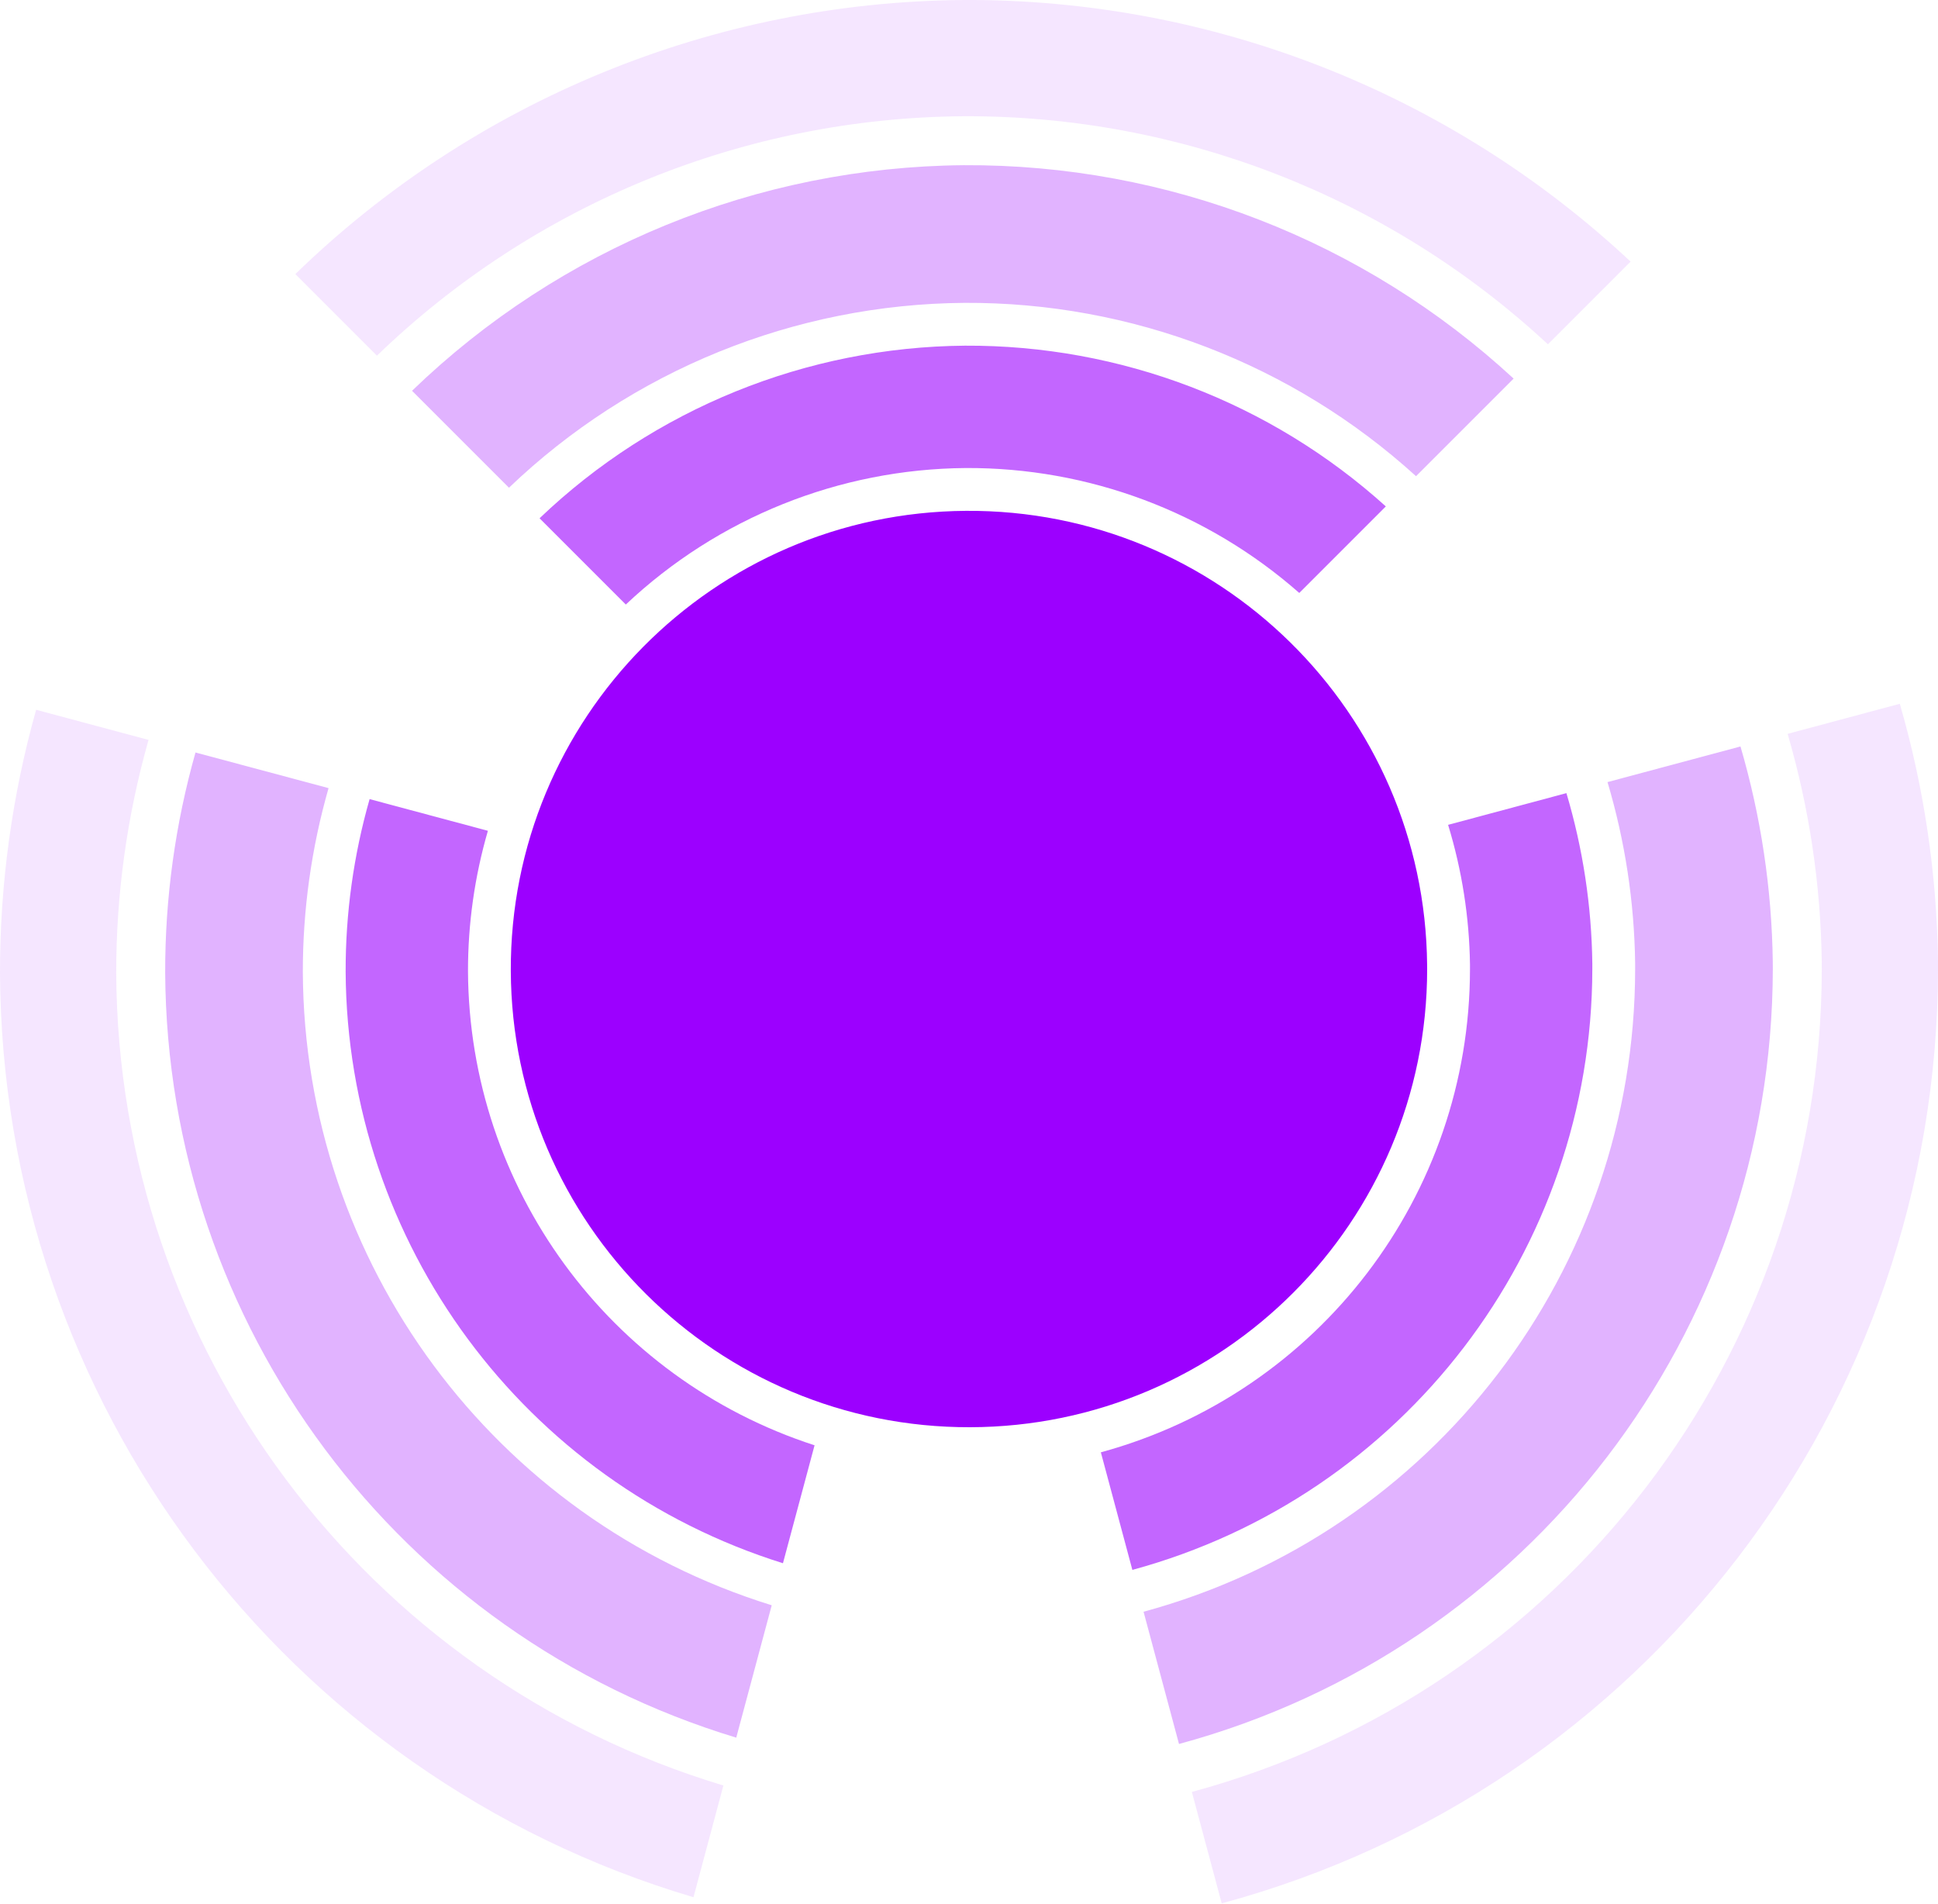
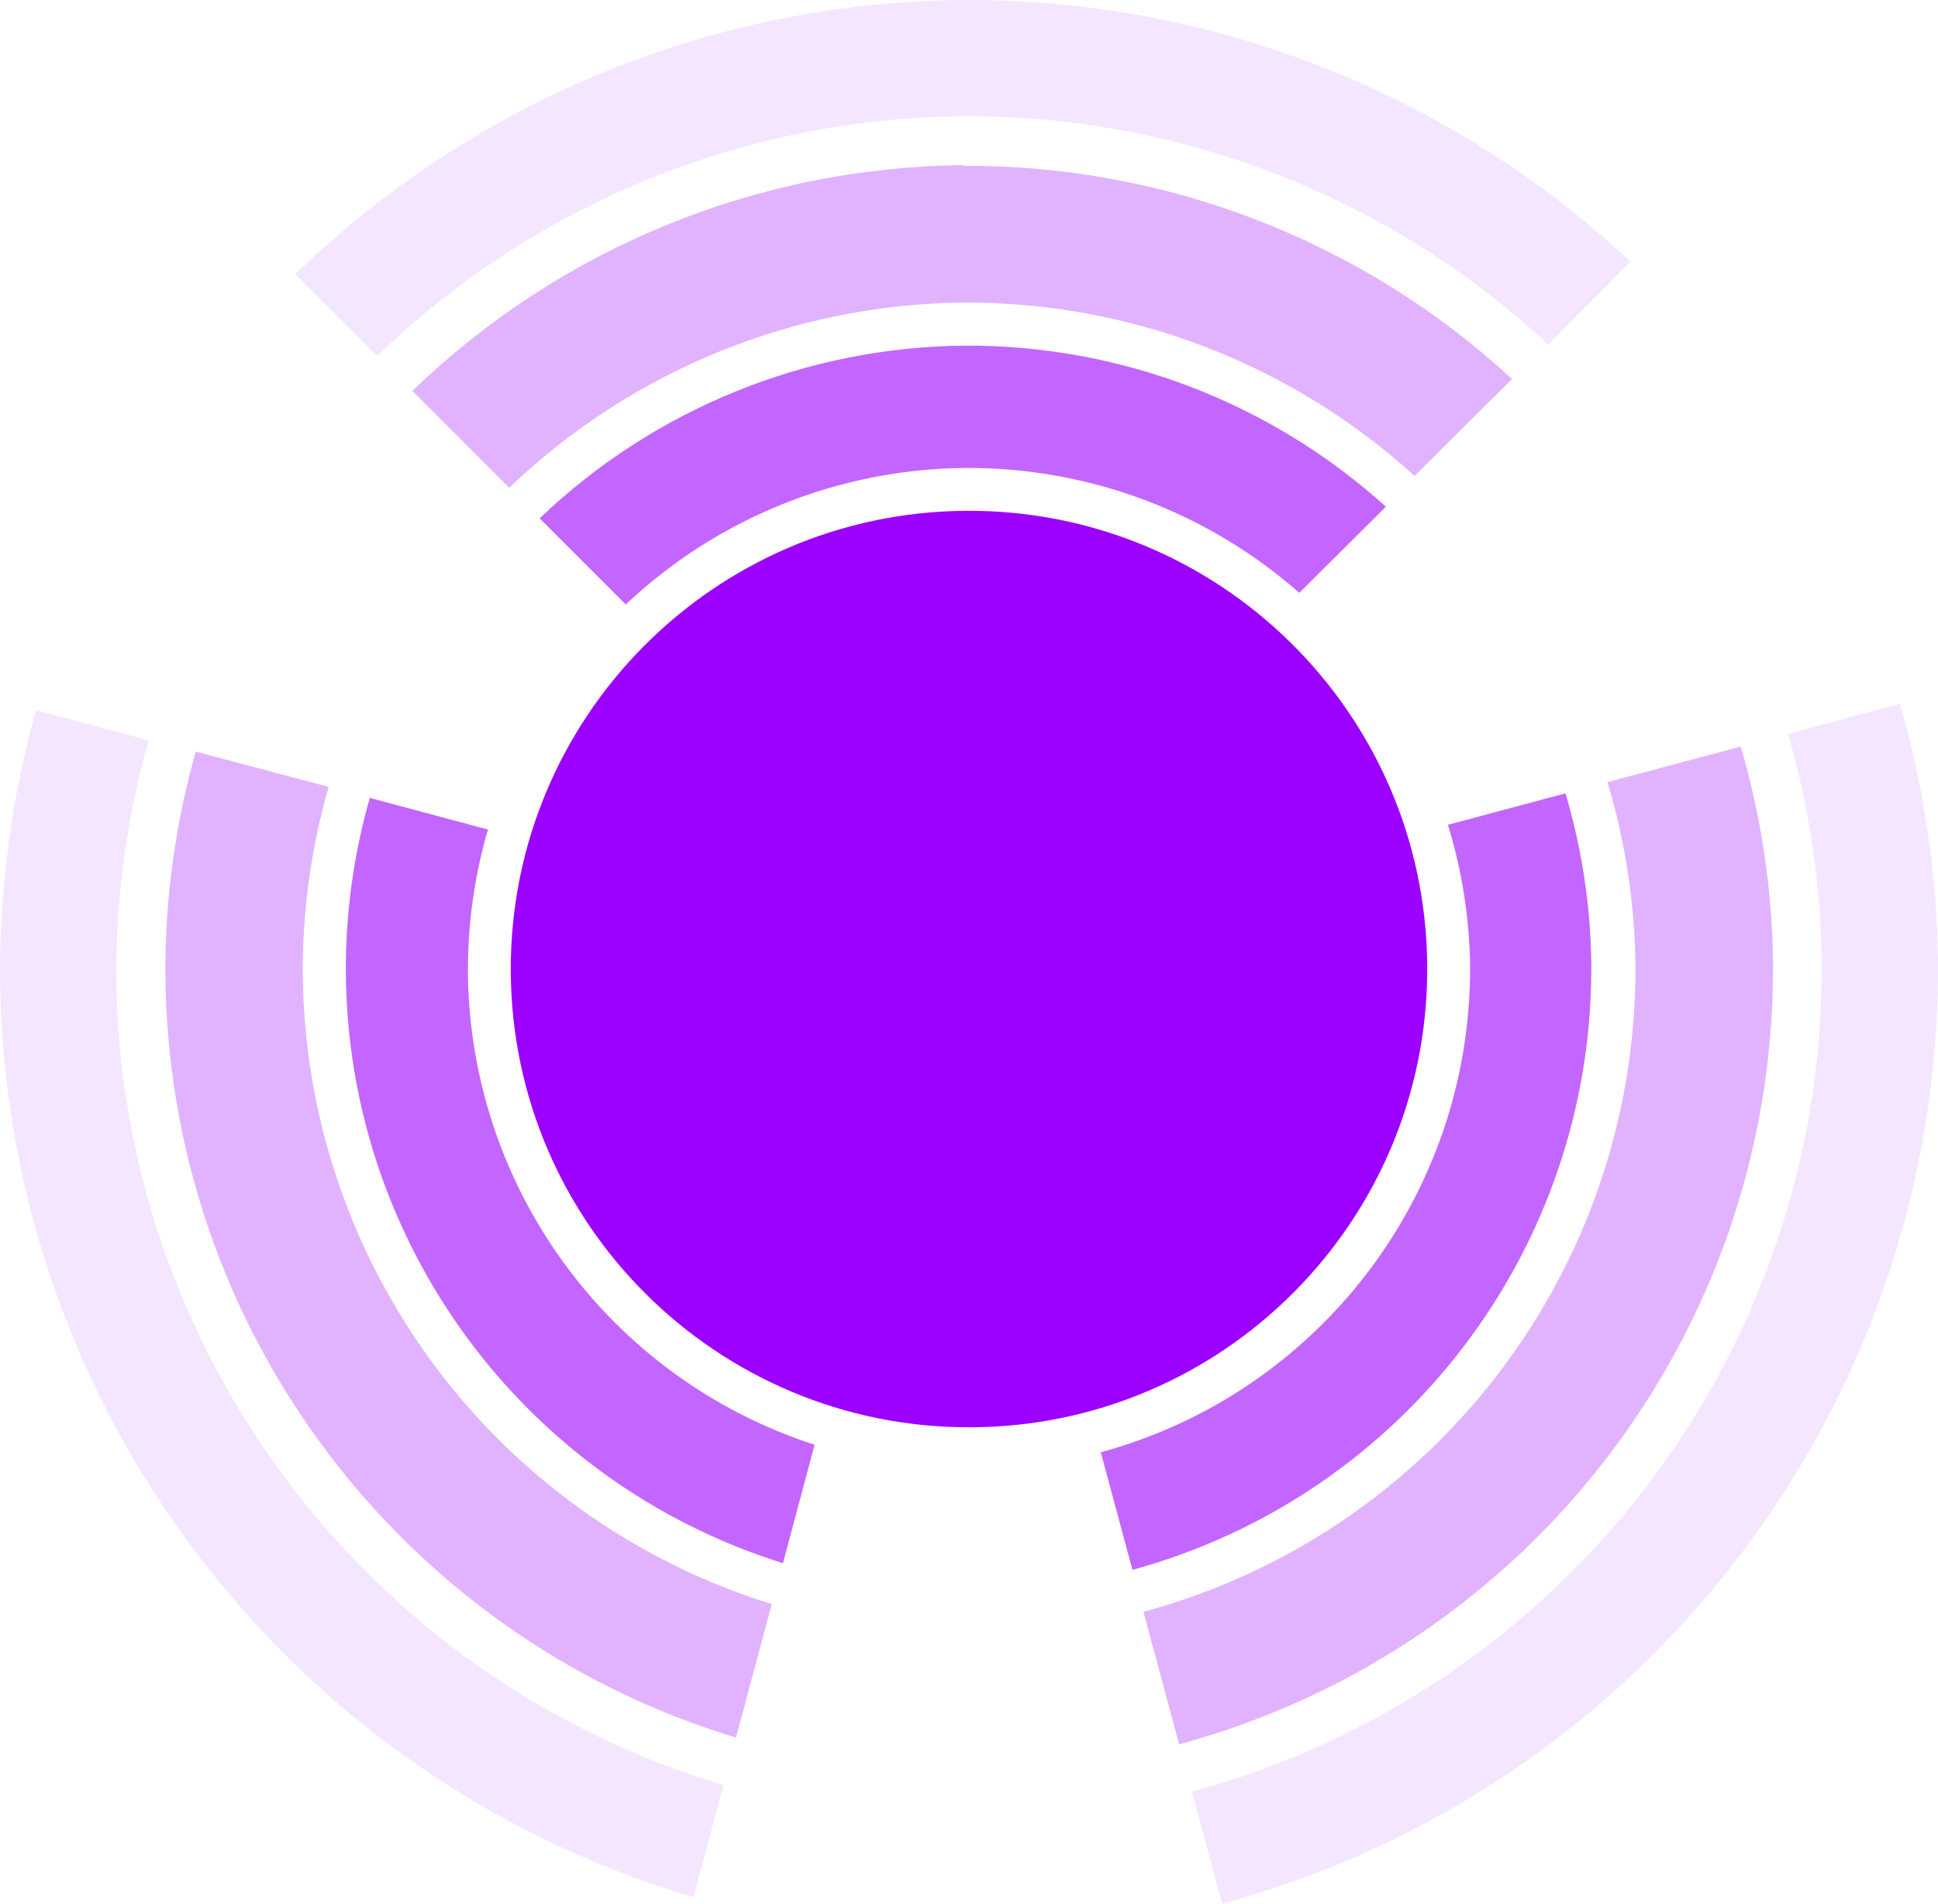
- <svg xmlns="http://www.w3.org/2000/svg" version="1.1" id="svg2" viewBox="0 0 90 88.386" height="88.386" width="90">
-   <defs id="defs4" />
-   <g transform="translate(-662.5621,-852.8025)" id="layer1">
-     <g transform="matrix(0.8138081,0,0,0.8138081,123.3637,175.2417)" id="g8277">
-       <path style="fill:#9c00ff;fill-opacity:0.6;stroke:none;stroke-width:85;stroke-linecap:round;stroke-linejoin:round;stroke-miterlimit:4;stroke-dasharray:none;stroke-opacity:1" d="m 717.623,852.305 a 35.571,35.571 0 0 0 -24.271,9.849 l 4.922,4.922 a 28.589,28.589 0 0 1 19.395,-7.789 28.589,28.589 0 0 1 19.036,7.129 l 4.939,-4.939 a 35.571,35.571 0 0 0 -24.021,-9.172 z" id="path8275" />
-       <path style="fill:#9c00ff;fill-opacity:0.6;stroke:none;stroke-width:85;stroke-linecap:round;stroke-linejoin:round;stroke-miterlimit:4;stroke-dasharray:none;stroke-opacity:1" d="m 751.95,877.837 -6.753,1.81 a 28.589,28.589 0 0 1 1.249,7.977 l 0,0.252 a 28.589,28.589 0 0 1 -21.064,27.576 l 1.798,6.709 a 35.571,35.571 0 0 0 26.247,-34.285 l 0,-0.313 a 35.571,35.571 0 0 0 -1.478,-9.725 z" id="path8269" />
-       <path style="fill:#9c00ff;fill-opacity:0.6;stroke:none;stroke-width:85;stroke-linecap:round;stroke-linejoin:round;stroke-miterlimit:4;stroke-dasharray:none;stroke-opacity:1" d="m 683.653,878.18 a 35.571,35.571 0 0 0 -1.367,9.851 35.571,35.571 0 0 0 24.955,33.75 l 1.804,-6.73 a 28.589,28.589 0 0 1 -19.777,-27.051 28.589,28.589 0 0 1 1.136,-8.013 l -6.751,-1.808 z" id="path8267" />
-       <path style="fill:#9c00ff;fill-opacity:1;stroke:none;stroke-width:85;stroke-linecap:round;stroke-linejoin:round;stroke-miterlimit:4;stroke-dasharray:none;stroke-opacity:1" id="path8079" d="m 744.002,887.875 a 26.145,26.145 0 0 1 -26.088,26.145 26.145,26.145 0 0 1 -26.203,-26.03 26.145,26.145 0 0 1 25.972,-26.26 26.145,26.145 0 0 1 26.317,25.914" />
-       <path style="fill:#9c00ff;fill-opacity:0.3;stroke:none;stroke-width:85;stroke-linecap:round;stroke-linejoin:round;stroke-miterlimit:4;stroke-dasharray:none;stroke-opacity:1" d="m 717.554,842.007 a 45.87,45.87 0 0 0 -31.479,12.872 l 5.531,5.531 a 38.015,38.015 0 0 1 25.999,-10.548 38.015,38.015 0 0 1 25.762,9.891 l 5.569,-5.569 a 45.87,45.87 0 0 0 -31.383,-12.177 z" id="path8263" />
-       <path style="fill:#9c00ff;fill-opacity:0.3;stroke:none;stroke-width:85;stroke-linecap:round;stroke-linejoin:round;stroke-miterlimit:4;stroke-dasharray:none;stroke-opacity:1" d="m 761.881,875.175 -7.587,2.033 a 38.015,38.015 0 0 1 1.577,10.332 l 0,0.334 a 38.015,38.015 0 0 1 -28.052,36.675 l 2.022,7.545 a 45.87,45.87 0 0 0 33.886,-44.22 l -0.002,-0.405 a 45.87,45.87 0 0 0 -1.844,-12.295 z" id="path8257" />
-       <path style="fill:#9c00ff;fill-opacity:0.3;stroke:none;stroke-width:85;stroke-linecap:round;stroke-linejoin:round;stroke-miterlimit:4;stroke-dasharray:none;stroke-opacity:1" d="m 673.718,875.519 a 45.87,45.87 0 0 0 -1.73,12.559 45.87,45.87 0 0 0 32.588,43.655 l 2.024,-7.553 a 38.015,38.015 0 0 1 -26.757,-36.137 38.015,38.015 0 0 1 1.468,-10.491 l -7.593,-2.033 z" id="path8255" />
-       <path style="fill:#9c00ff;fill-opacity:0.1;stroke:none;stroke-width:85;stroke-linecap:round;stroke-linejoin:round;stroke-miterlimit:4;stroke-dasharray:none;stroke-opacity:1" d="m 717.491,832.582 a 55.296,55.296 0 0 0 -38.075,15.638 l 4.656,4.656 a 48.663,48.663 0 0 1 33.462,-13.662 48.663,48.663 0 0 1 33.359,13.013 l 4.718,-4.718 a 55.296,55.296 0 0 0 -38.121,-14.928 z" id="path8251" />
-       <path style="fill:#9c00ff;fill-opacity:0.1;stroke:none;stroke-width:85;stroke-linecap:round;stroke-linejoin:round;stroke-miterlimit:4;stroke-dasharray:none;stroke-opacity:1" d="m 770.973,872.739 -6.401,1.716 a 48.663,48.663 0 0 1 1.947,12.99 l 0.002,0.43 A 48.663,48.663 0 0 1 730.575,934.831 l 1.703,6.358 a 55.296,55.296 0 0 0 40.876,-53.314 l -0.002,-0.487 a 55.296,55.296 0 0 0 -2.178,-14.649 z" id="path8245" />
-       <path style="fill:#9c00ff;fill-opacity:0.1;stroke:none;stroke-width:85;stroke-linecap:round;stroke-linejoin:round;stroke-miterlimit:4;stroke-dasharray:none;stroke-opacity:1" d="m 664.624,873.081 a 55.296,55.296 0 0 0 -2.062,15.039 55.296,55.296 0 0 0 39.573,52.72 l 1.707,-6.377 a 48.663,48.663 0 0 1 -34.648,-46.374 48.663,48.663 0 0 1 1.844,-13.288 l -6.415,-1.72 z" id="path8243" />
-     </g>
+ <svg xmlns="http://www.w3.org/2000/svg" viewBox="0 0 90 88.39">
+   <g fill="#9c00ff">
+     <path fill-opacity=".6" d="M44.8 16.05a28.95 28.95 0 0 0-19.74 8.02l4 4a23.27 23.27 0 0 1 15.8-6.34 23.27 23.27 0 0 1 15.48 5.8l4.02-4a28.95 28.95 0 0 0-19.55-7.48zm27.94 20.78l-5.5 1.47a23.27 23.27 0 0 1 1.03 6.5v.2a23.27 23.27 0 0 1-17.15 22.44l1.47 5.46A28.95 28.95 0 0 0 73.9 45v-.26a28.95 28.95 0 0 0-1.2-7.9zm-55.58.27a28.95 28.95 0 0 0-1.1 8.03 28.95 28.95 0 0 0 20.3 27.46l1.47-5.5a23.27 23.27 0 0 1-16.1-22 23.27 23.27 0 0 1 .93-6.57l-5.5-1.47z" />
+     <path d="M66.28 45a21.28 21.28 0 0 1-21.23 21.28 21.28 21.28 0 0 1-21.33-21.2 21.28 21.28 0 0 1 21.14-21.36 21.28 21.28 0 0 1 21.42 21.1" />
+     <path fill-opacity=".3" d="M44.75 7.67a37.33 37.33 0 0 0-25.6 10.48l4.5 4.5a30.94 30.94 0 0 1 21.14-8.6 30.94 30.94 0 0 1 20.9 8.05l4.53-4.5A37.33 37.33 0 0 0 44.7 7.7zm36.08 27l-6.18 1.65a30.94 30.94 0 0 1 1.3 8.4V45A30.94 30.94 0 0 1 53.1 74.85L54.76 81a37.33 37.33 0 0 0 27.58-36v-.33a37.33 37.33 0 0 0-1.5-10zm-71.75.27a37.33 37.33 0 0 0-1.4 10.22 37.33 37.33 0 0 0 26.5 35.53l1.66-6.2a30.94 30.94 0 0 1-21.78-29.4 30.94 30.94 0 0 1 1.2-8.55L9.08 34.9z" />
+     <path fill-opacity=".1" d="M44.7 0a45 45 0 0 0-30.98 12.73l3.8 3.8A39.6 39.6 0 0 1 44.72 5.4 39.6 39.6 0 0 1 71.9 16l3.82-3.85A45 45 0 0 0 44.7 0zm43.53 32.68l-5.2 1.4a39.6 39.6 0 0 1 1.57 10.57V45a39.6 39.6 0 0 1-29.25 38.2l1.4 5.2A45 45 0 0 0 90 45v-.4a45 45 0 0 0-1.77-11.92zm-86.55.28A45 45 0 0 0 0 45.2a45 45 0 0 0 32.2 42.9l1.4-5.2A39.6 39.6 0 0 1 5.4 45.18a39.6 39.6 0 0 1 1.5-10.8l-5.22-1.4z" />
  </g>
</svg>
